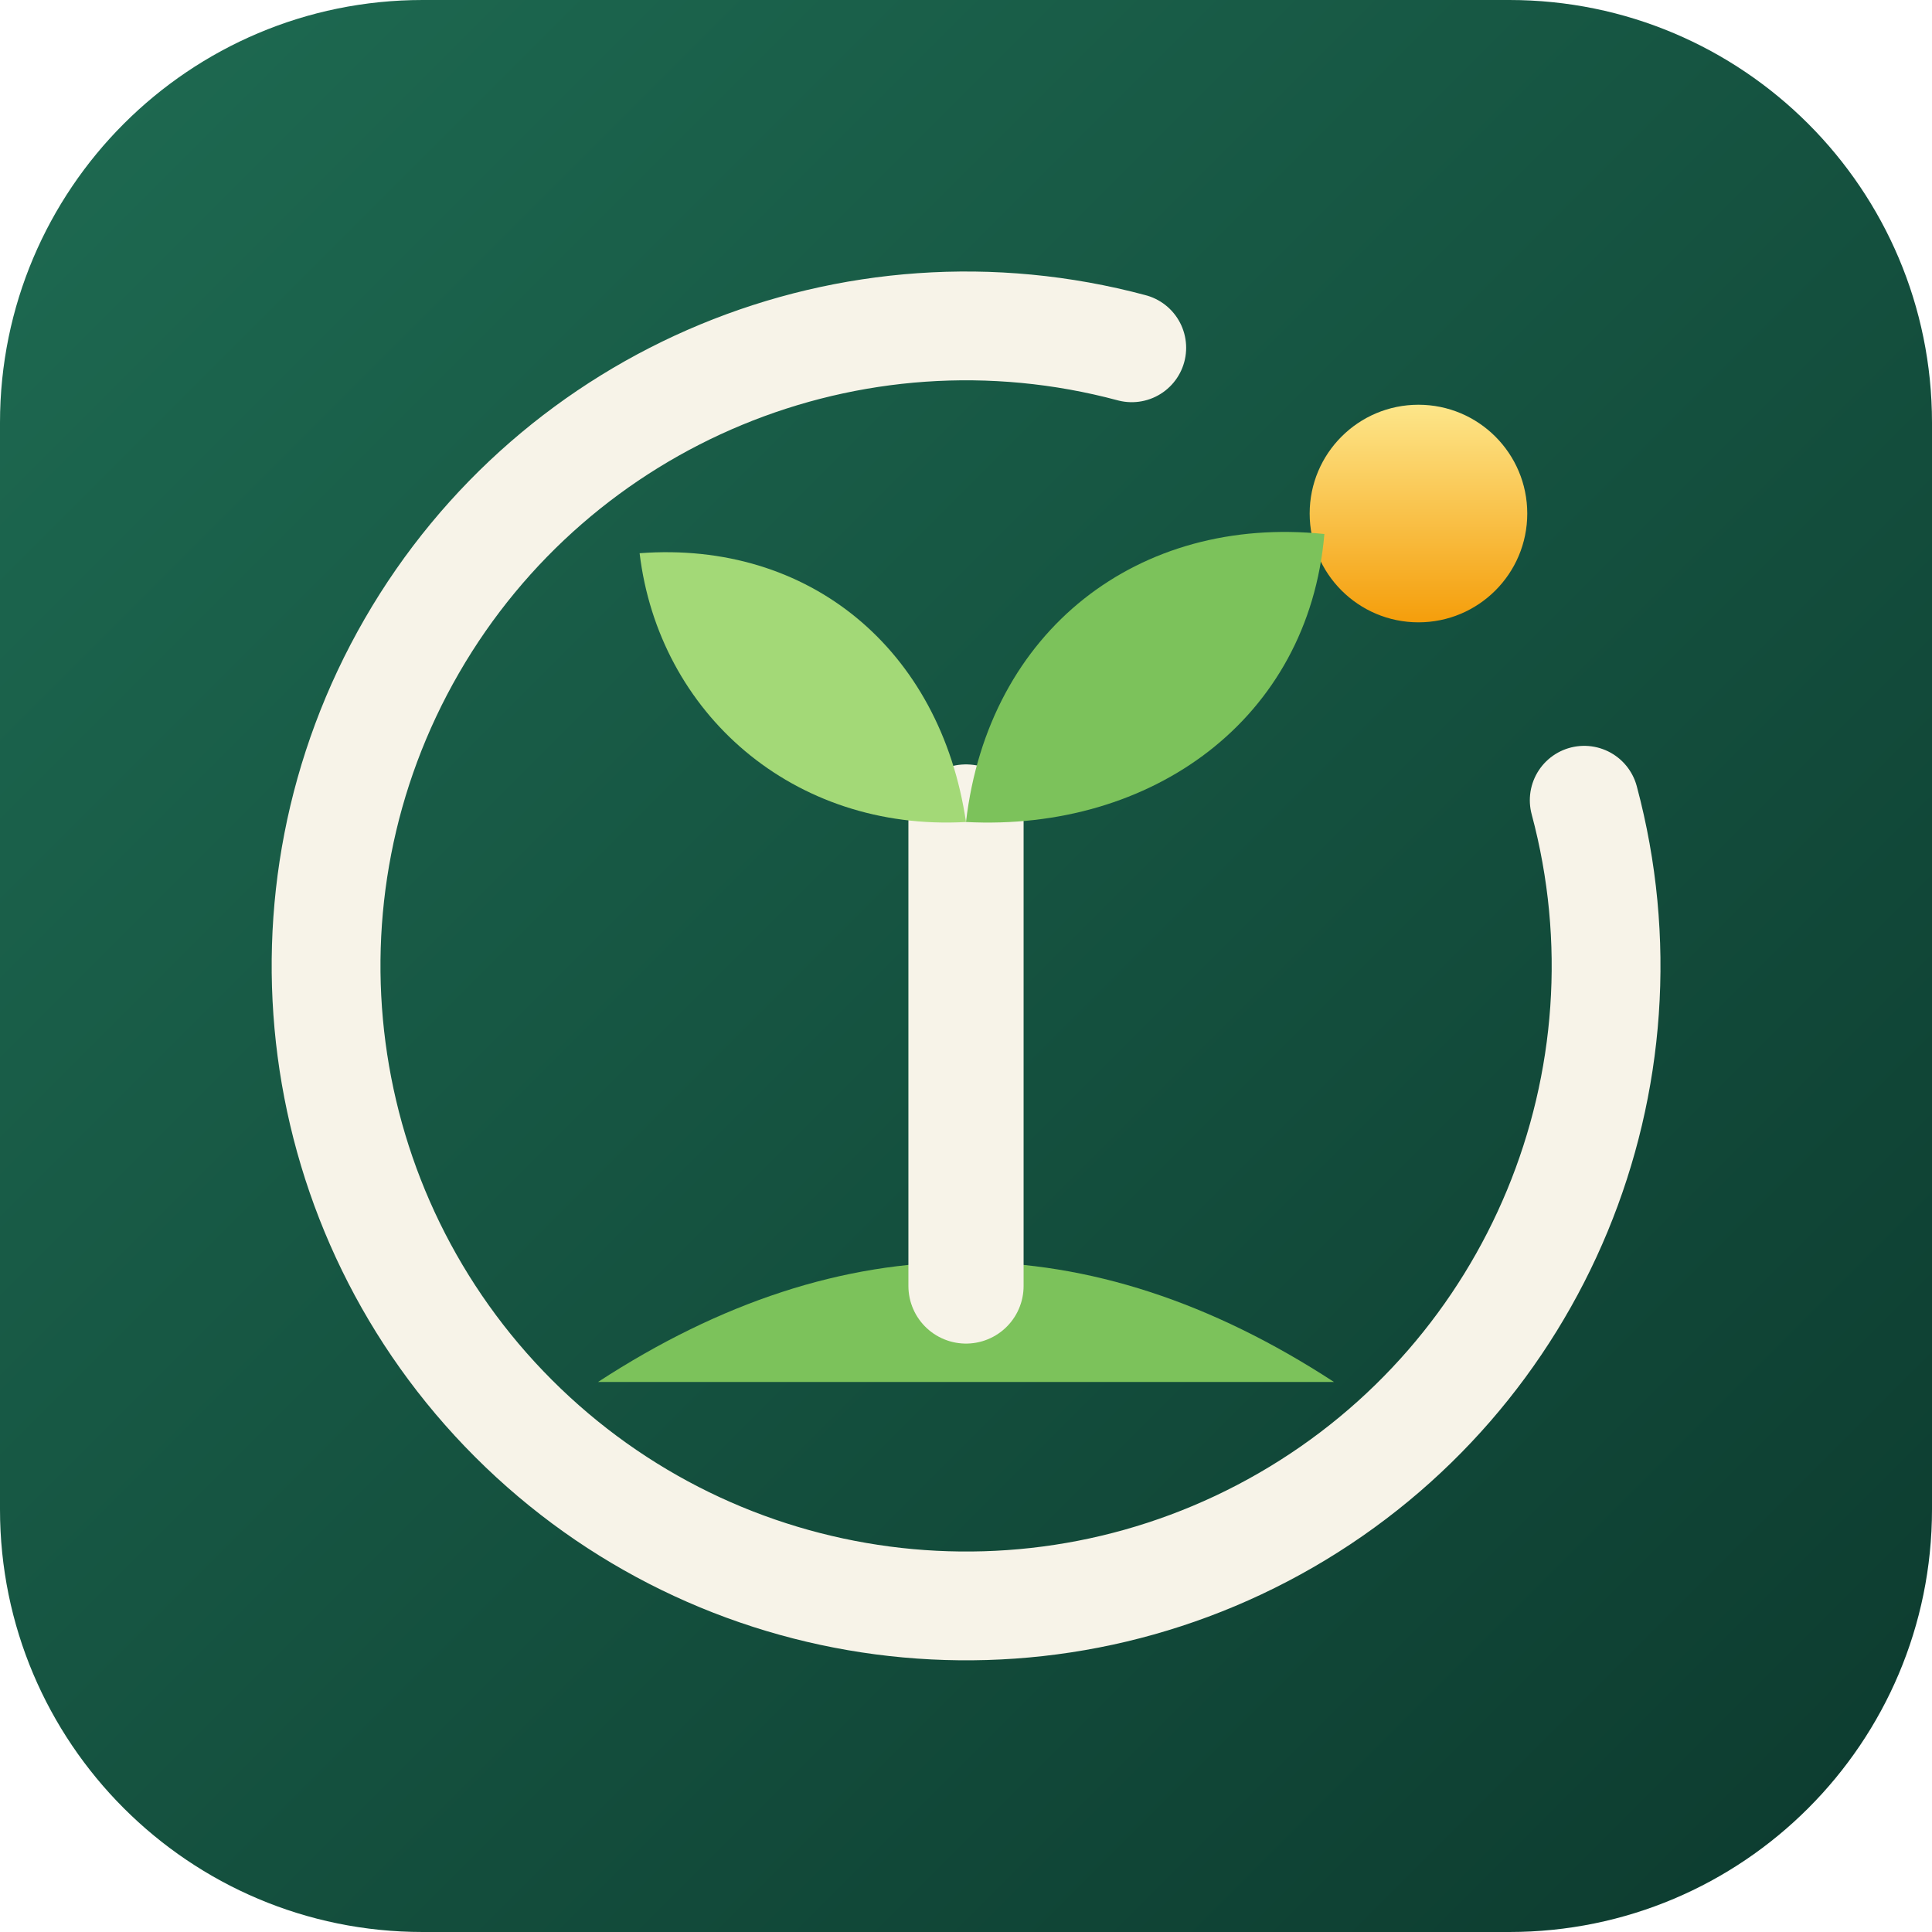
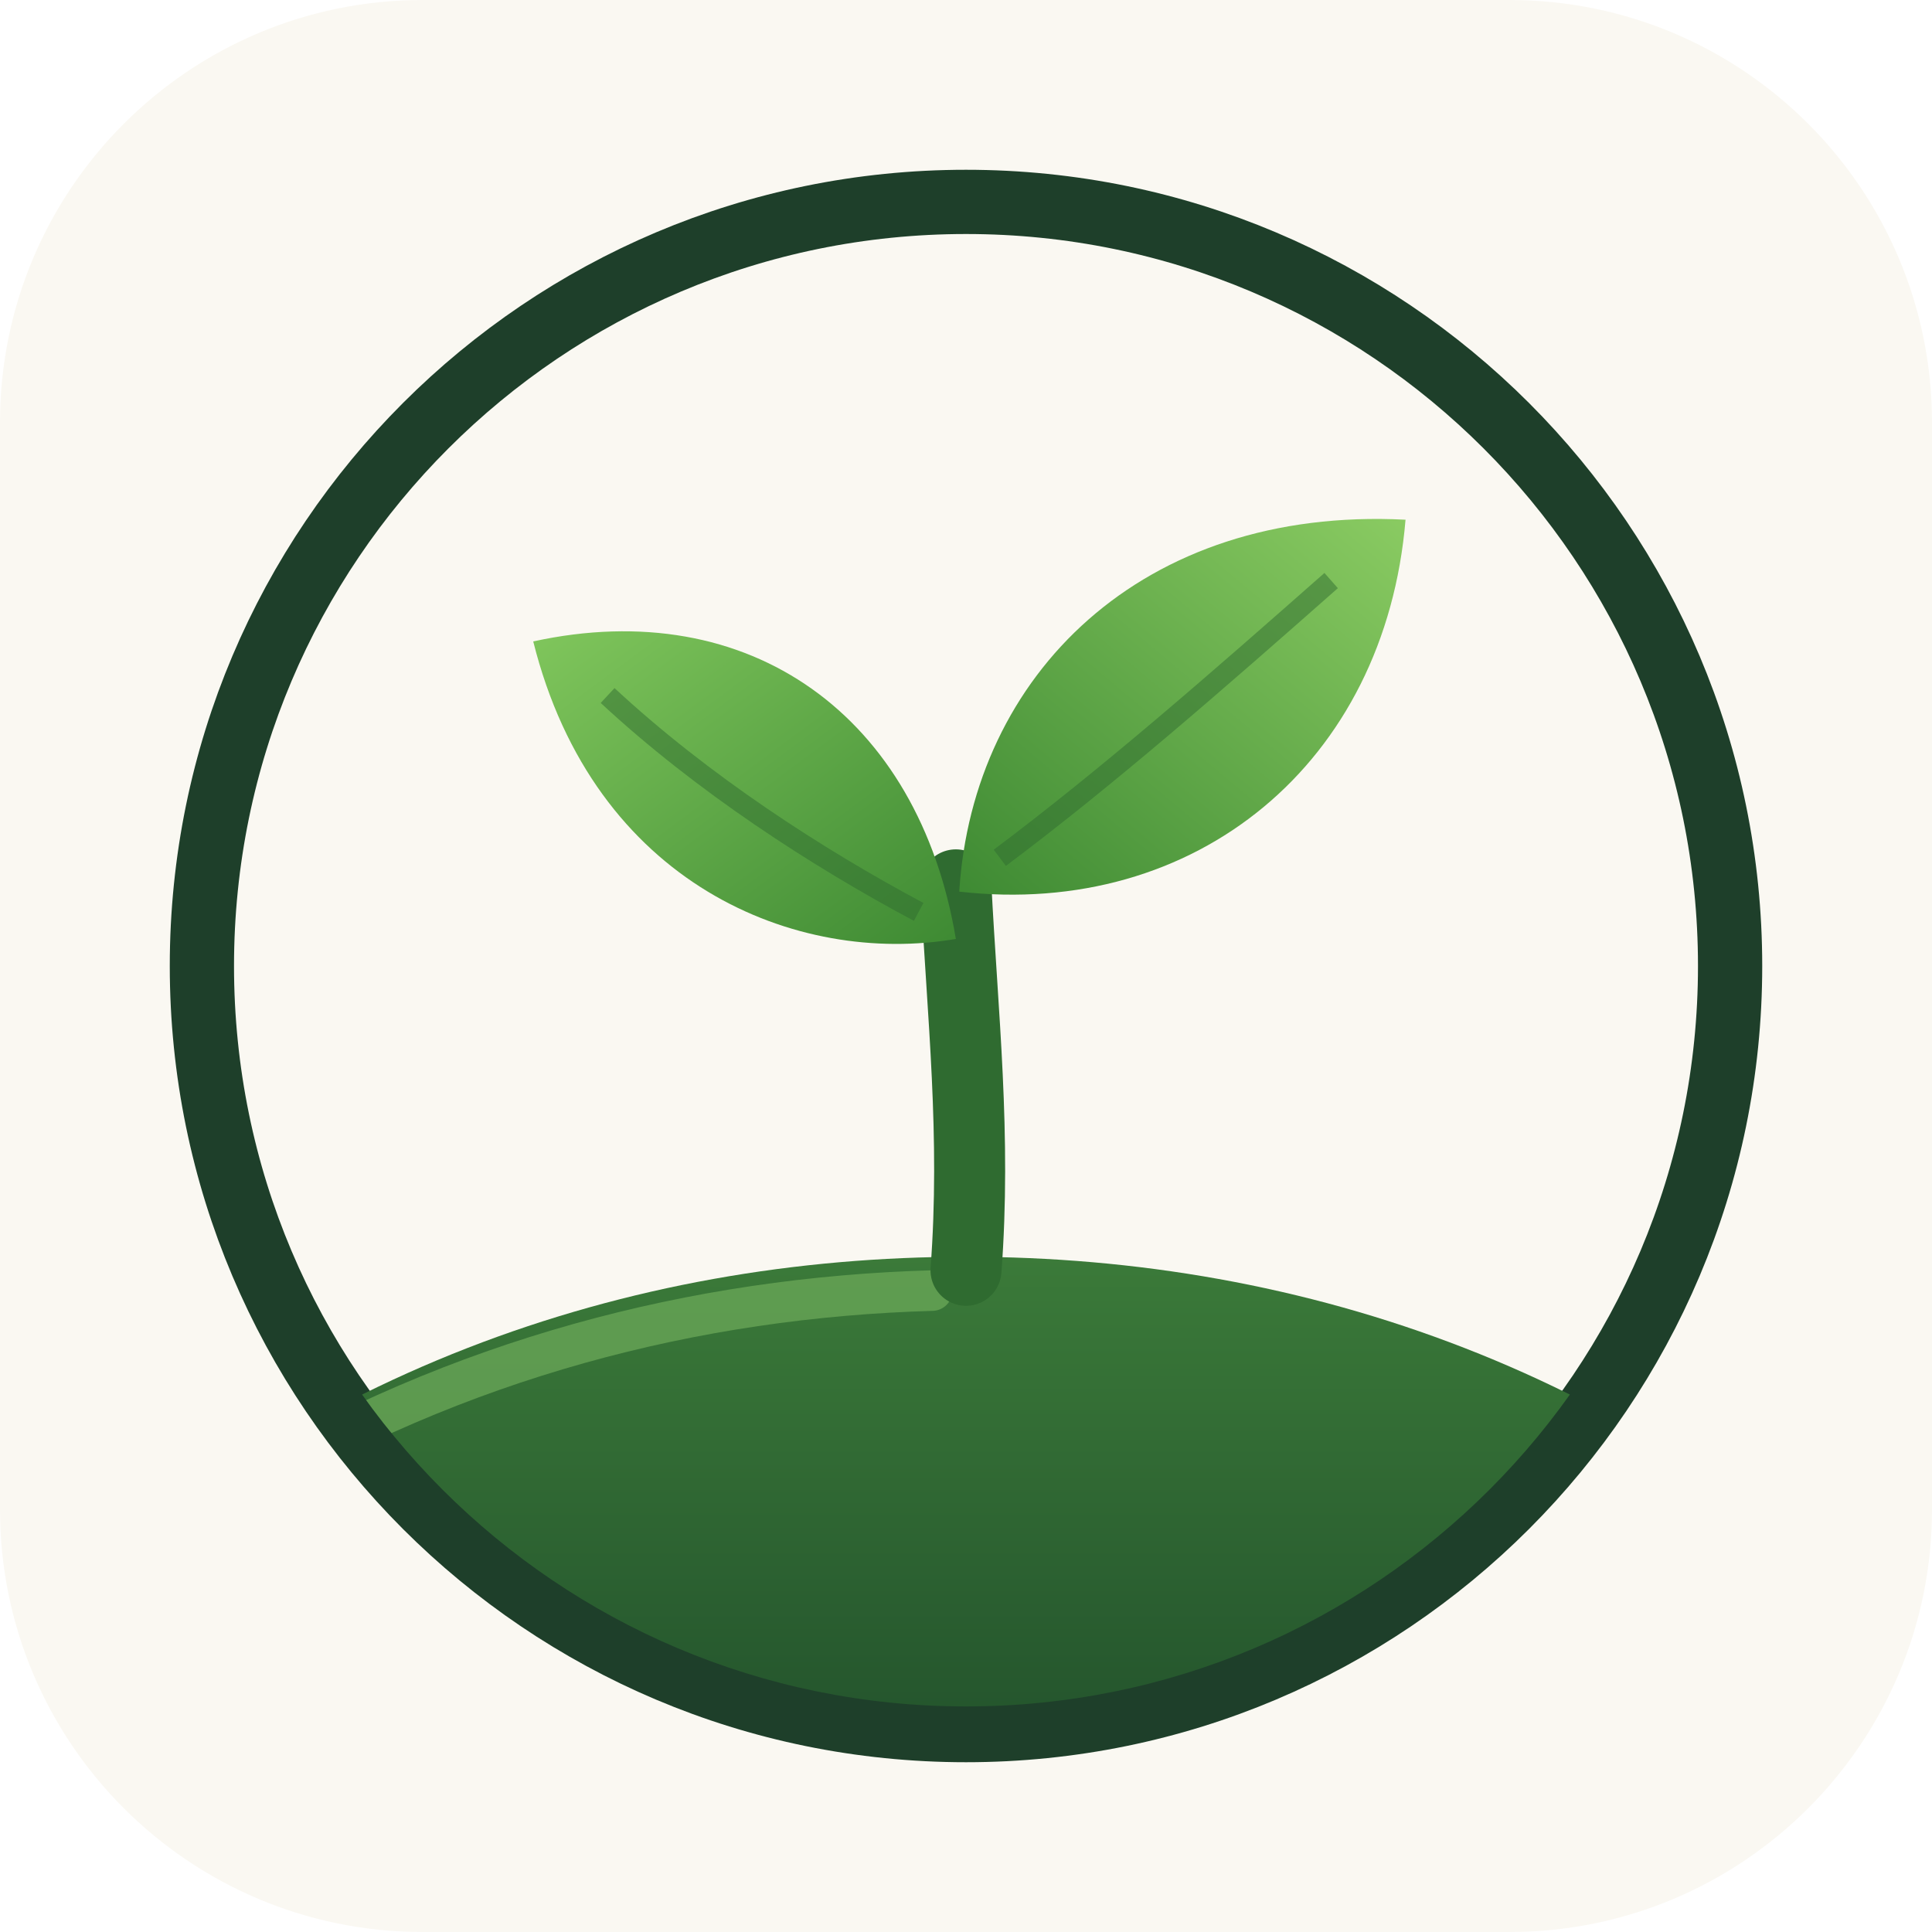
<svg xmlns="http://www.w3.org/2000/svg" width="1024" height="1024" viewBox="0 0 64 64">
  <defs>
-     <linearGradient id="bg" x1="0" y1="0" x2="1" y2="1">
-       <stop offset="0" stop-color="#1E6B52" />
-       <stop offset="1" stop-color="#0C3A2E" />
+     <clipPath id="in">
+       <circle cx="32" cy="32" r="21.9" />
+     </clipPath>
+     <linearGradient id="hill" x1="0" y1="0" x2="0" y2="1">
+       <stop offset="0" stop-color="#3B7A39" />
+       <stop offset="1" stop-color="#1B4628" />
    </linearGradient>
-     <linearGradient id="sun" x1="0" y1="0" x2="0" y2="1">
-       <stop offset="0" stop-color="#FDE68A" />
-       <stop offset="1" stop-color="#F59E0B" />
+     <linearGradient id="leafL" x1="1" y1="1" x2="0" y2="0">
+       <stop offset="0" stop-color="#3E8A33" />
+       <stop offset="1" stop-color="#80C65C" />
+     </linearGradient>
+     <linearGradient id="leafR" x1="0" y1="1" x2="1" y2="0">
+       <stop offset="0" stop-color="#3E8A33" />
+       <stop offset="1" stop-color="#8ACB62" />
    </linearGradient>
  </defs>
-   <rect width="64" height="64" rx="14" fill="url(#bg)" />
-   <g transform="translate(32 32) scale(1.06) translate(-32 -32) translate(0 -1)">
-     <path d="M51.32 27.82 A20 20 0 1 1 37.18 13.68" fill="none" stroke="#F7F3E8" stroke-width="3.4" stroke-linecap="round" />
-     <circle cx="46.14" cy="18.86" r="3.4" fill="url(#sun)" />
-     <path d="M20.5 46 Q32 38.5 43.5 46 Z" fill="#7CC25B" />
-     <path d="M32 43 L32 28.5" stroke="#F7F3E8" stroke-width="3.6" stroke-linecap="round" />
-     <path d="M32 28.5 C26.6 28.8 22.4 25.1 21.8 20.1 C27.1 19.7 31.2 23.1 32 28.5 Z" fill="#A3D977" />
-     <path d="M32 28.5 C32.7 22.5 37.4 18.9 43.2 19.5 C42.7 25.3 37.8 28.8 32 28.5 Z" fill="#7CC25B" />
+   <rect width="64" height="64" rx="14" fill="#FAF8F2" />
+   <g transform="translate(32 32) scale(1.12) translate(-32 -32)">
+     <circle cx="32" cy="32" r="22.6" fill="none" stroke="#1E3F2A" stroke-width="1.9" />
+     <g clip-path="url(#in)">
+       <path d="M4 52 C12 44 22 40.6 32 40.6 C42 40.6 52 44 60 52 V60 H4 Z" fill="url(#hill)" />
+       <path d="M10.5 47.5 C17 43.6 24 41.8 31 41.6" fill="none" stroke="#6BA858" stroke-width="1.2" stroke-linecap="round" opacity="0.75" />
+     </g>
+     <path d="M32 41 C32.3 37 31.9 33.5 31.7 29.6" fill="none" stroke="#2F6B30" stroke-width="2.1" stroke-linecap="round" />
+     <path d="M31.7 31.2 C27 32 21 29.6 19.2 22.4 C25.6 21 30.6 24.6 31.7 31.2 Z" fill="url(#leafL)" />
+     <path d="M31.8 29.8 C32.2 23.4 37.2 18.4 45 18.8 C44.4 26 38.8 30.6 31.8 29.8 Z" fill="url(#leafR)" />
+     <path d="M30.6 30.4 C27.6 28.8 24.2 26.6 21.4 24" fill="none" stroke="#2F6B30" stroke-width="0.6" opacity="0.5" />
+     <path d="M33 28.8 C36.2 26.4 39.4 23.6 42.8 20.6" fill="none" stroke="#2F6B30" stroke-width="0.6" opacity="0.5" />
  </g>
</svg>
